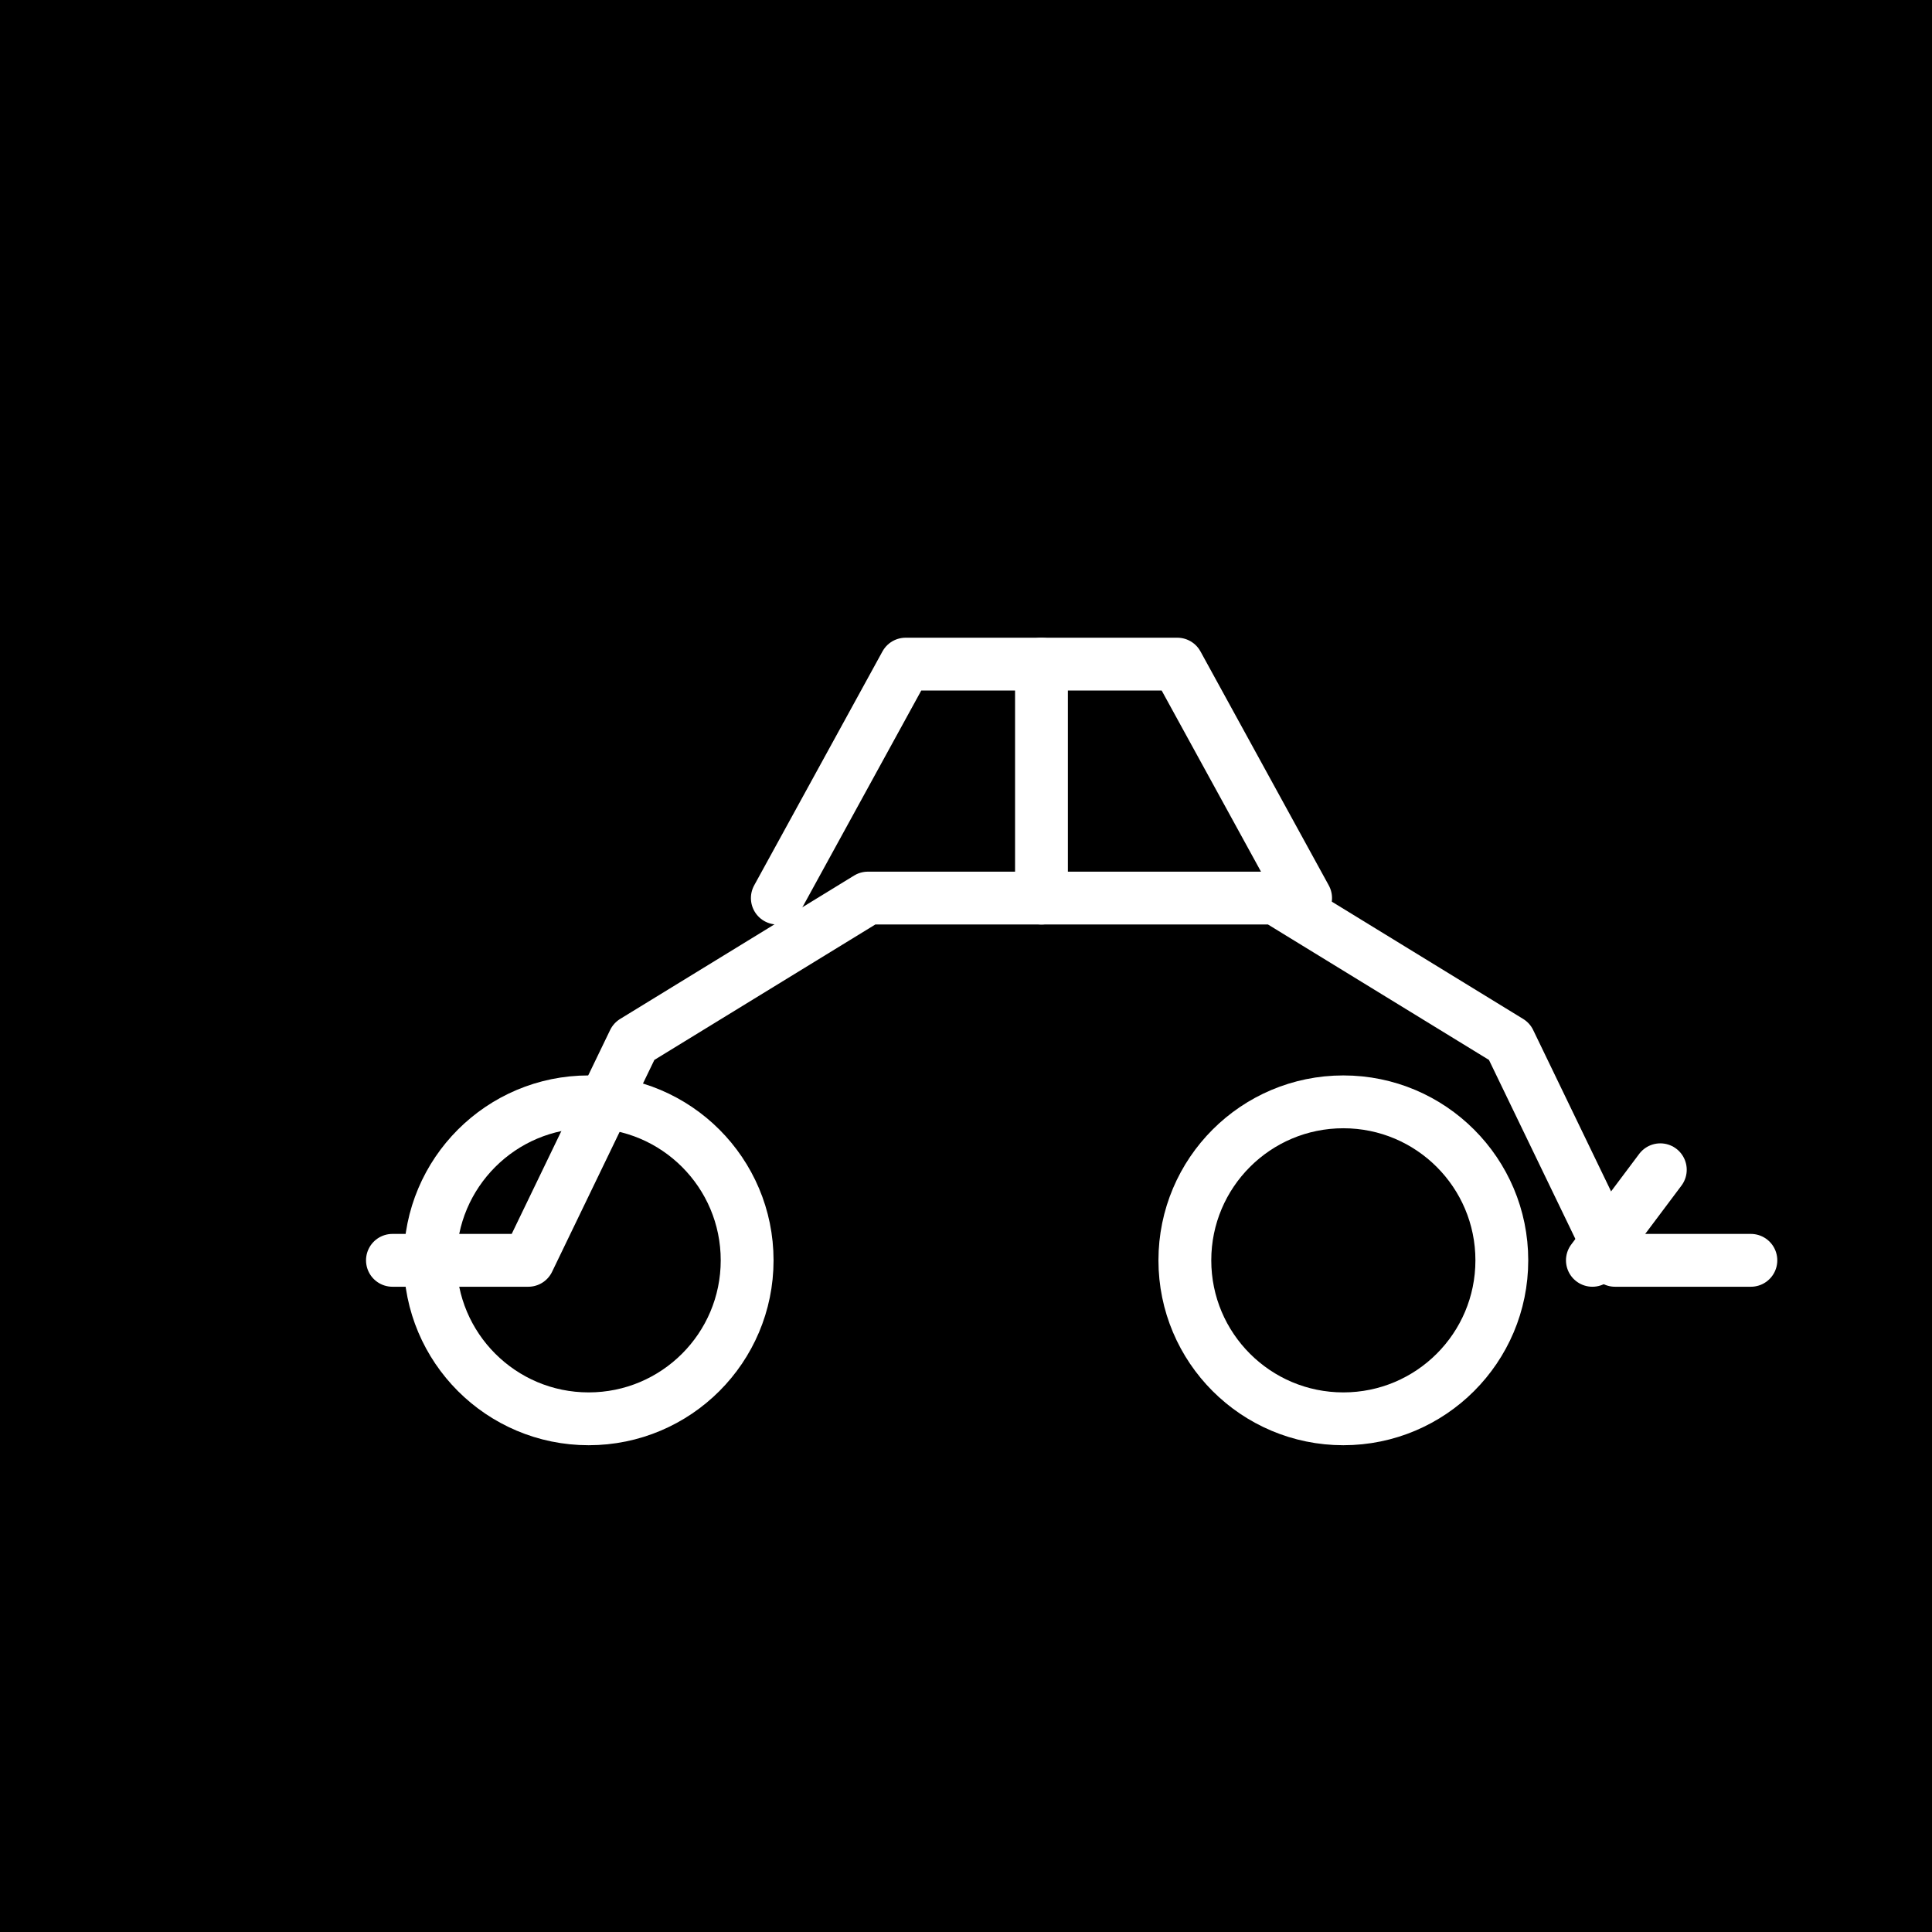
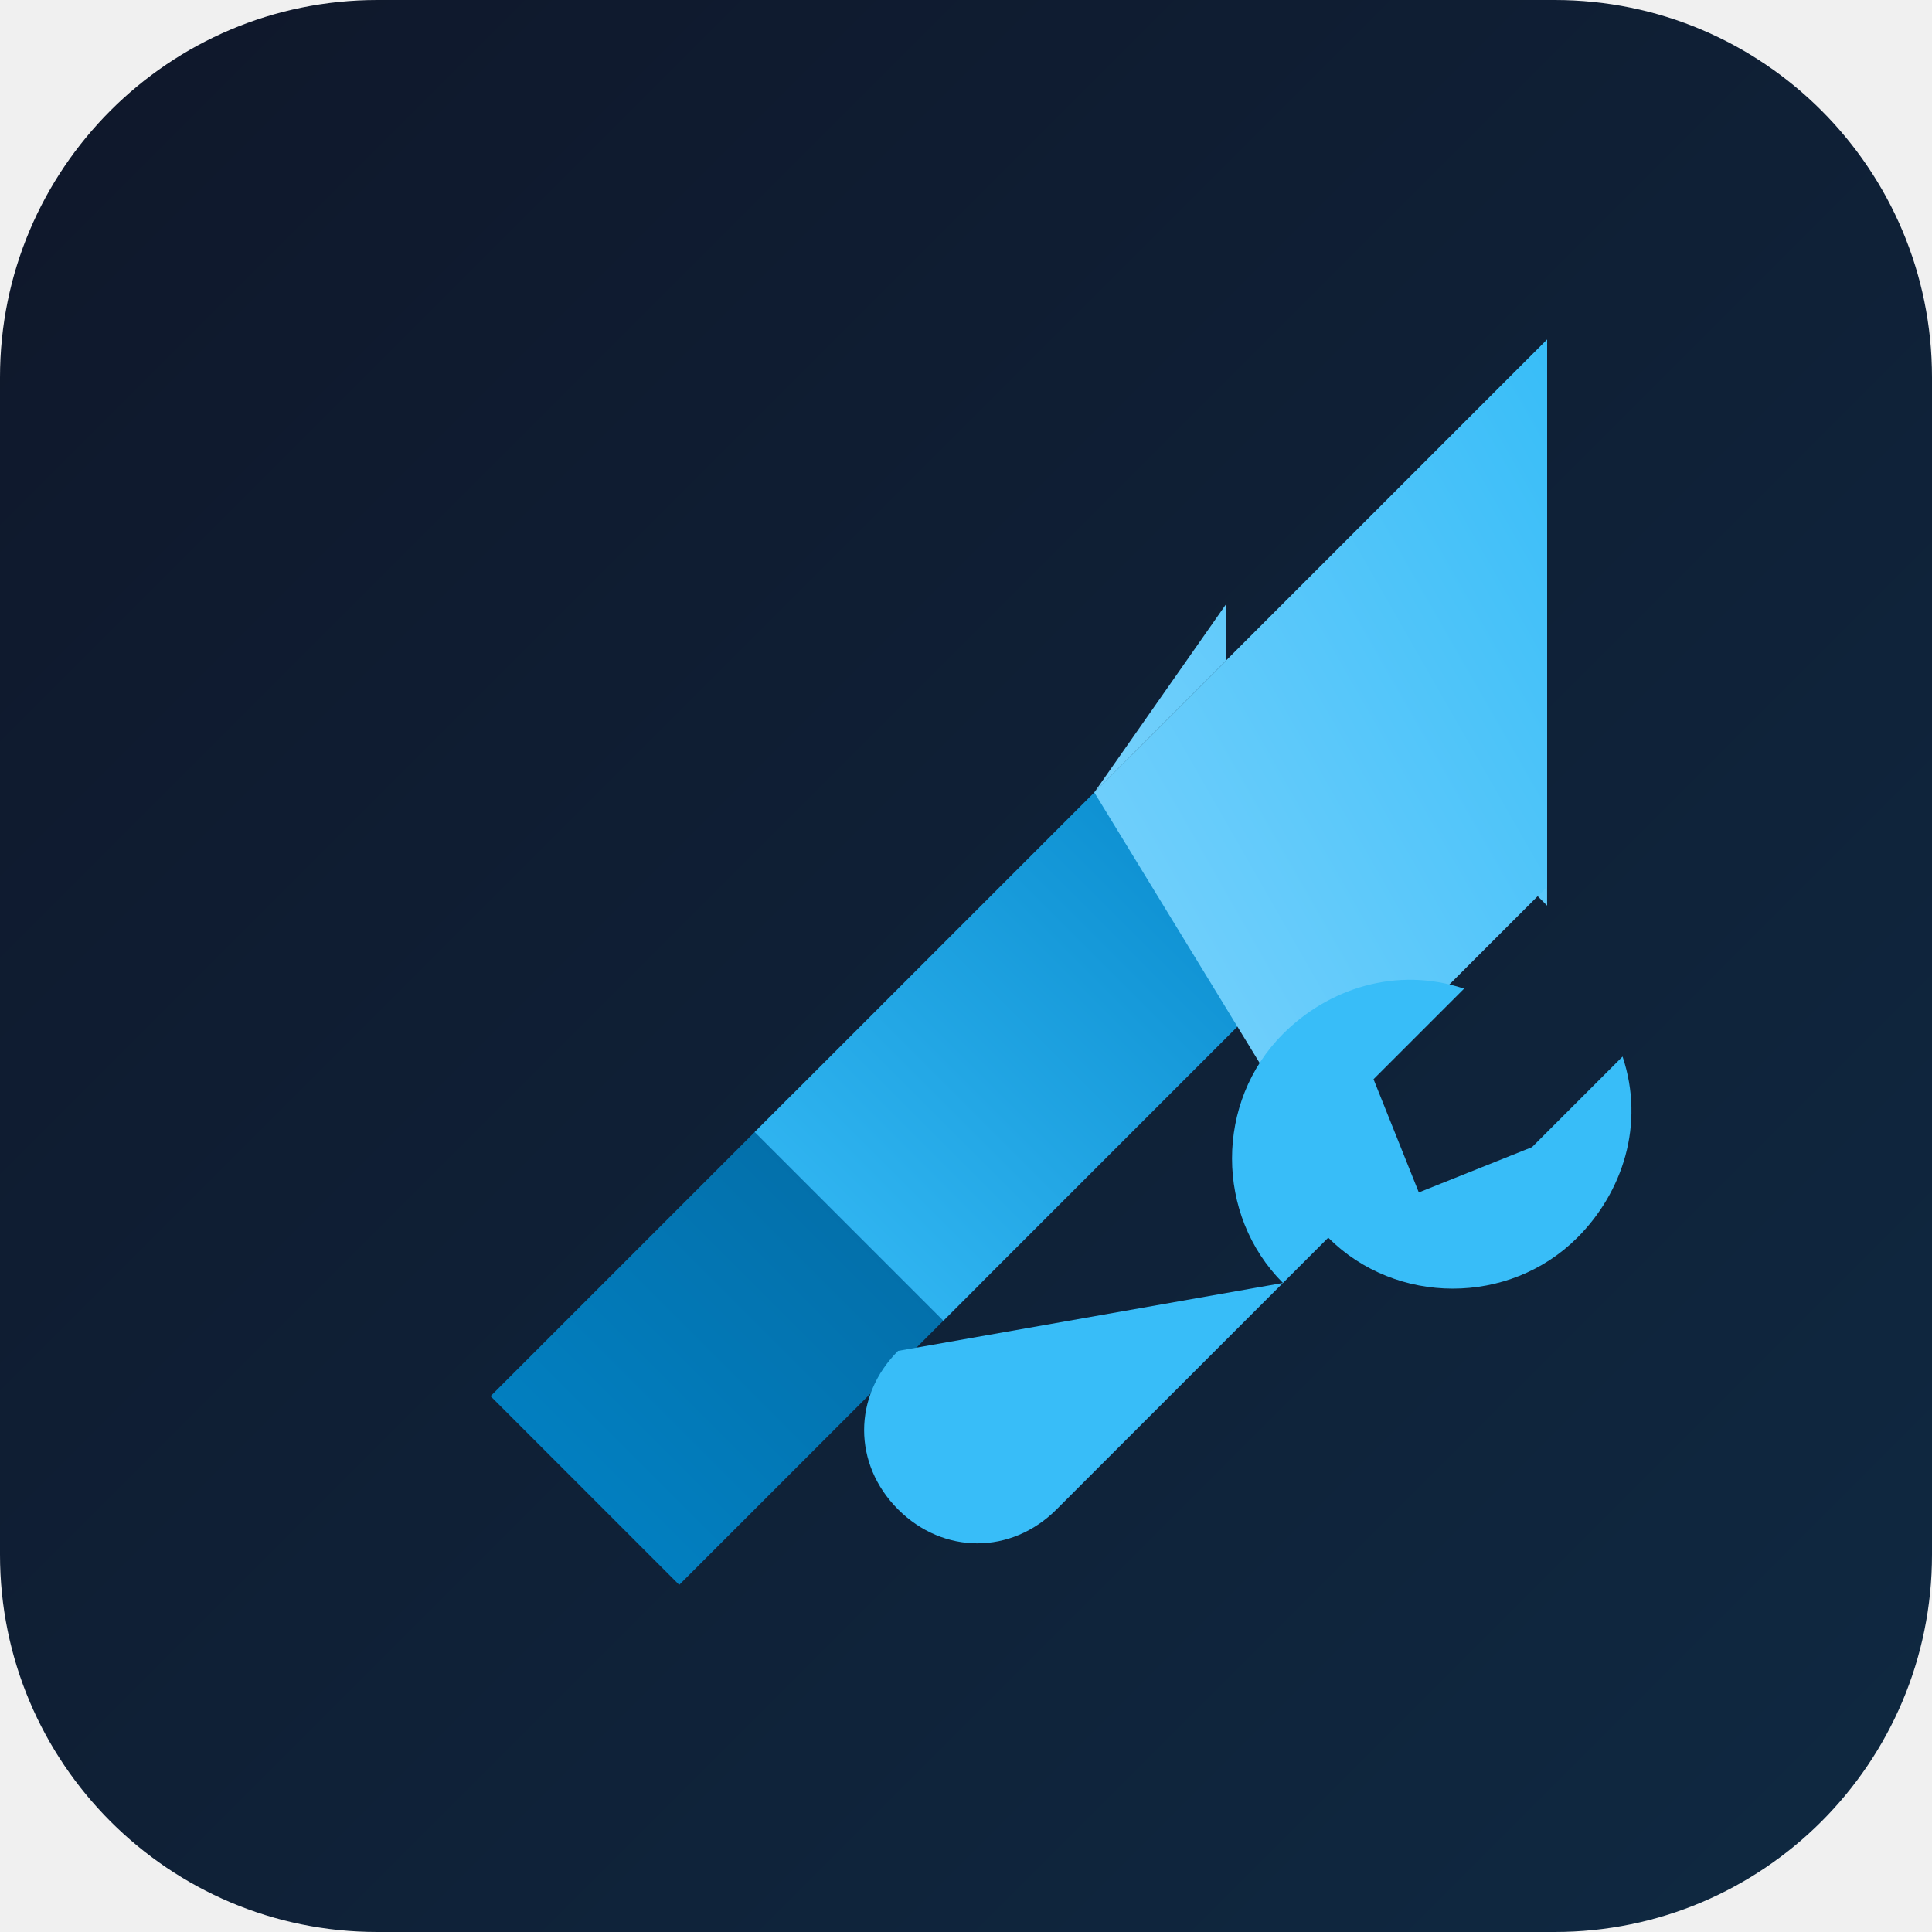
- <svg xmlns="http://www.w3.org/2000/svg" viewBox="0 0 512 512" role="img" aria-label="Dosare Dauna">
-   <rect width="512" height="512" fill="#000000" />
-   <g fill="none" stroke="#FFFFFF" stroke-width="14" stroke-linecap="round" stroke-linejoin="round">
-     <circle cx="156" cy="334" r="42" />
-     <circle cx="356" cy="334" r="42" />
-     <path d="M104 334h36l28-58 62-38h108l62 38 28 58h36" />
-     <path d="M206 238l34-62h72l34 62" />
-     <line x1="276" y1="176" x2="276" y2="238" />
-     <path d="M422 334l18-24" />
+ <svg xmlns="http://www.w3.org/2000/svg" viewBox="0 0 512 512" width="512" height="512">
+   <defs>
+     <linearGradient id="bg" x1="0%" y1="0%" x2="100%" y2="100%">
+       <stop offset="0%" stop-color="#0f172a" />
+       <stop offset="100%" stop-color="#0f2942" />
+     </linearGradient>
+     <linearGradient id="p1" x1="0%" y1="100%" x2="100%" y2="0%">
+       <stop offset="0%" stop-color="#0284c7" />
+       <stop offset="100%" stop-color="#0369a1" />
+     </linearGradient>
+     <linearGradient id="p2" x1="0%" y1="100%" x2="100%" y2="0%">
+       <stop offset="0%" stop-color="#38bdf8" />
+       <stop offset="100%" stop-color="#0284c7" />
+     </linearGradient>
+     <linearGradient id="p3" x1="0%" y1="100%" x2="100%" y2="0%">
+       <stop offset="0%" stop-color="#7dd3fc" />
+       <stop offset="100%" stop-color="#38bdf8" />
+     </linearGradient>
+   </defs>
+   <rect width="512" height="512" rx="100" fill="url(#bg)" />
+   <g transform="translate(60, 50)">
+     <path d="M 70 320 L 150 240 L 200 290 L 120 370 Z" fill="url(#p1)" />
+     <path d="M 140 250 L 240 150 L 290 200 L 190 300 Z" fill="url(#p2)" />
+     <path d="M 230 160 L 350 40 L 350 190 L 295 135 L 265 165 L 265 110 Z" fill="url(#p3)" />
+     <path d="M 230 160 L 350 40 L 350 185 L 285 250 Z" fill="url(#p3)" />
+     <path d="M 280 290 C 262 272 262 242 280 224 C 292 212 310 206 328 212 L 304 236 L 316 266 L 346 254 L 370 230 C 376 248 370 266 358 278 C 340 296 310 296 292 278 L 220 350 C 208 362 190 362 178 350 C 166 338 166 320 178 308 Z" fill="#38bdf8" />
  </g>
</svg>
